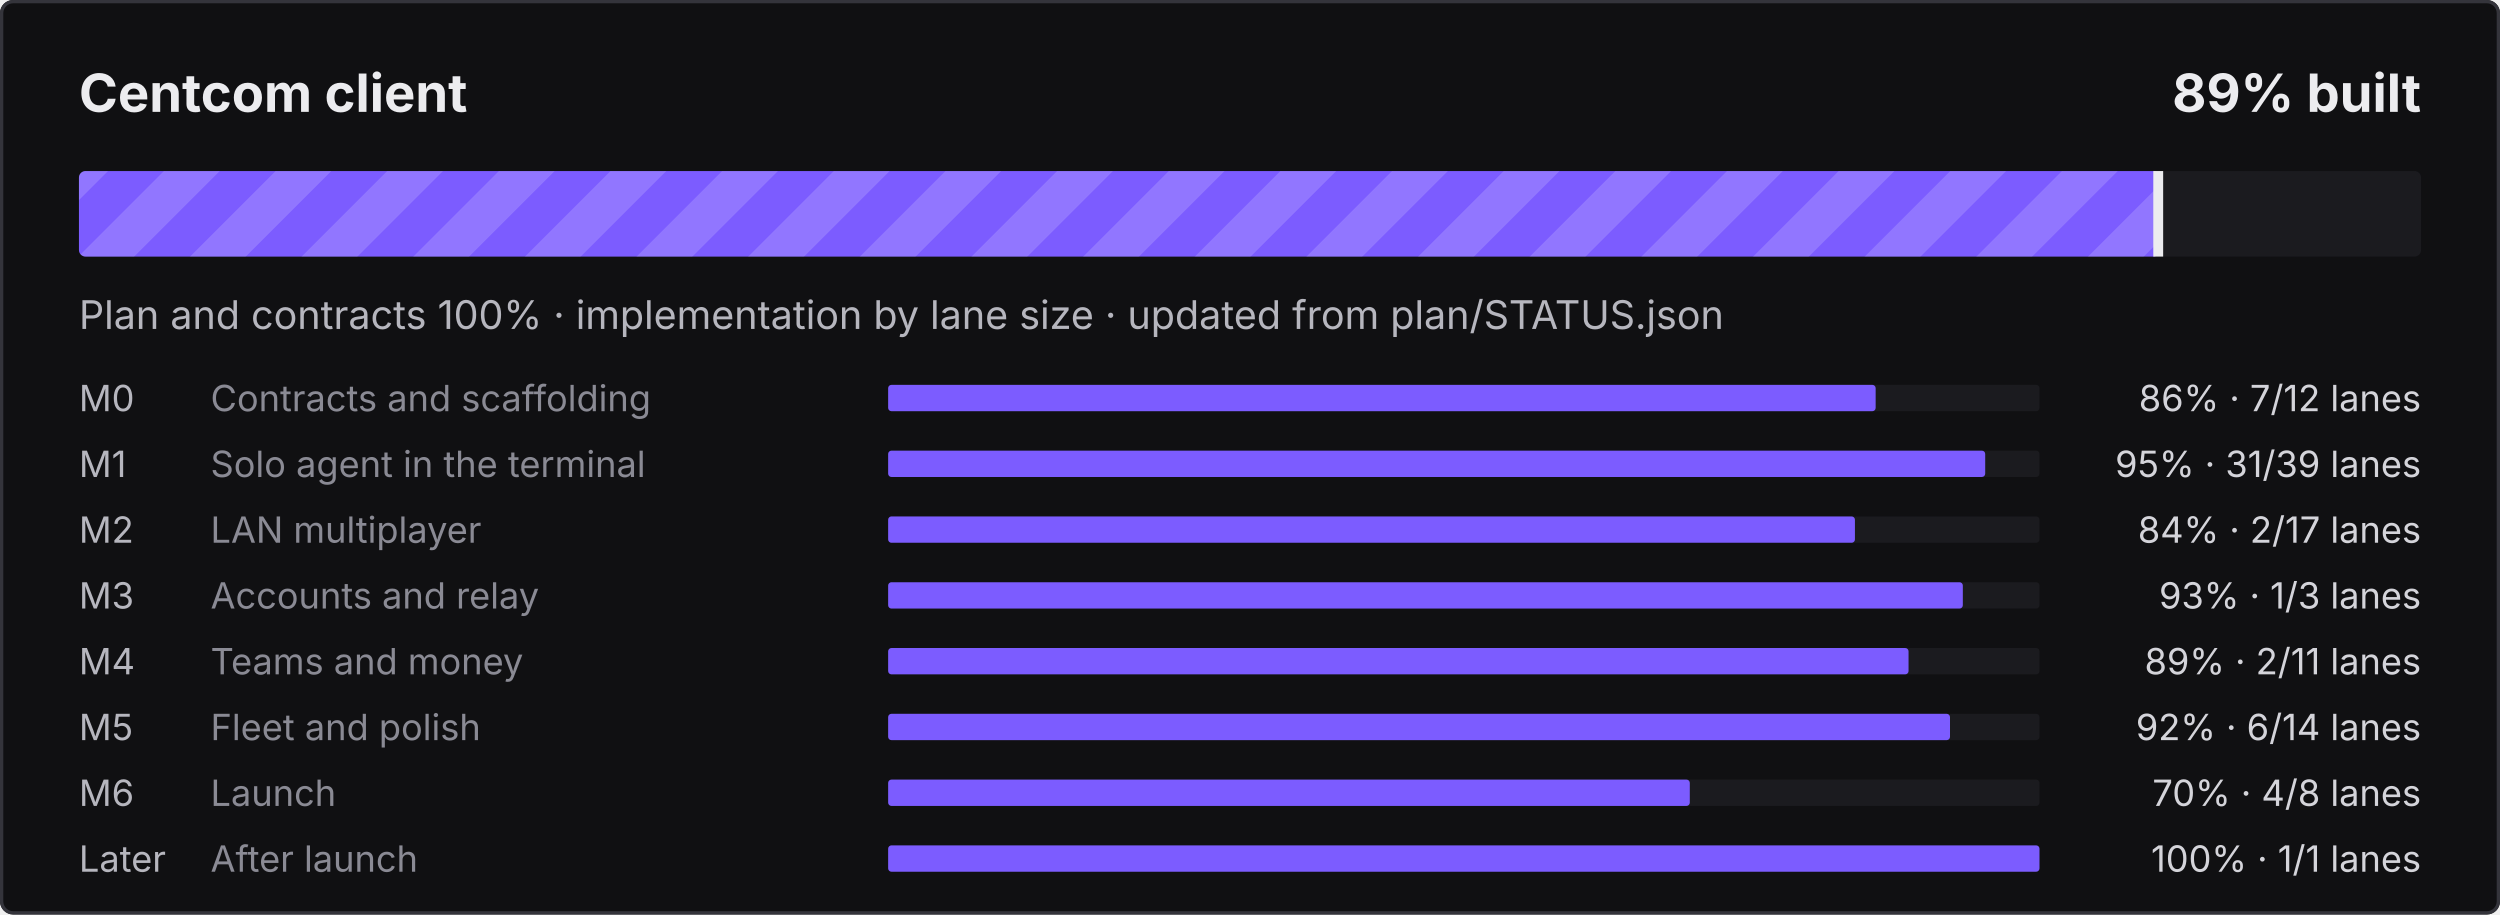
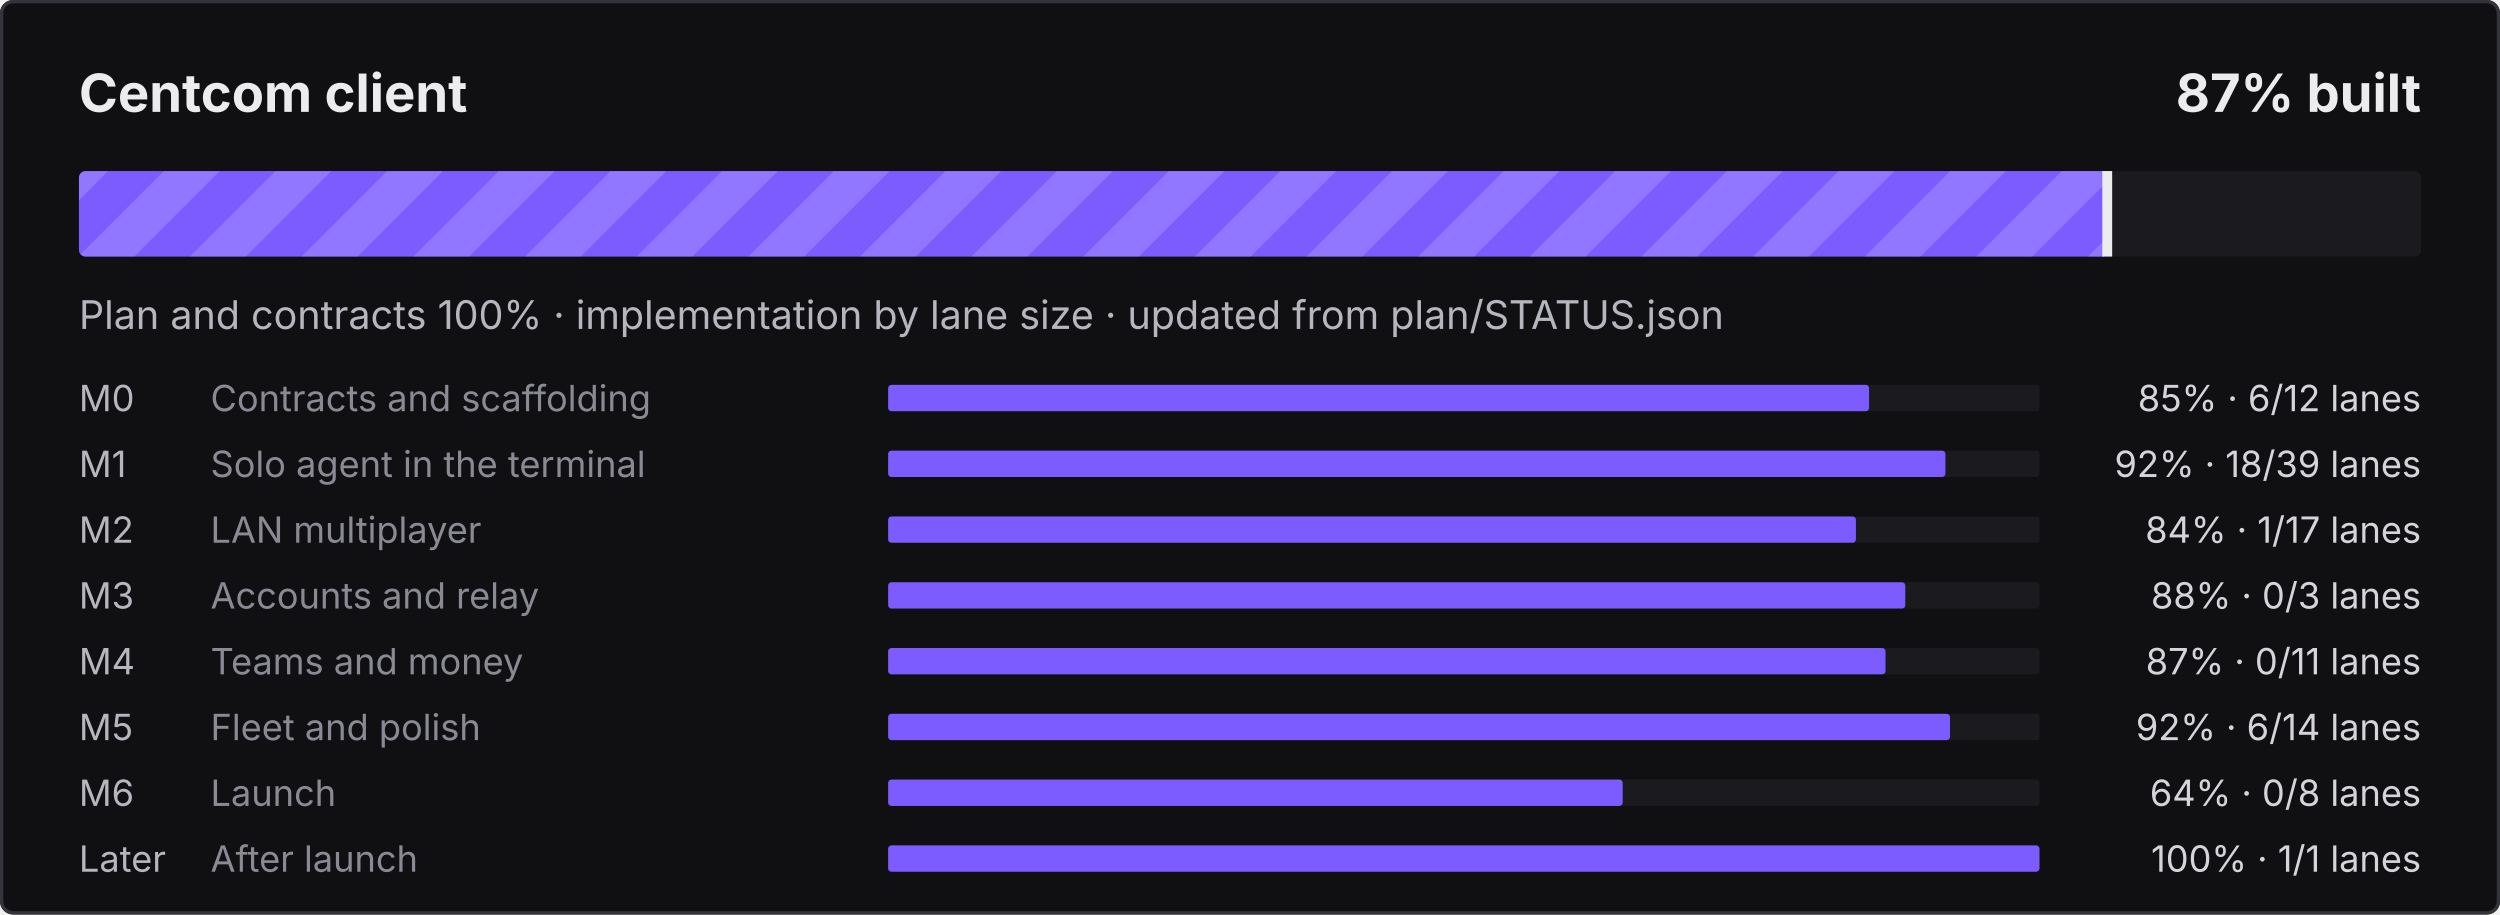
- <svg xmlns="http://www.w3.org/2000/svg" width="760" height="278" viewBox="0 0 760 278" role="img" aria-label="Centcom client: 89% built">
+ <svg xmlns="http://www.w3.org/2000/svg" width="760" height="278" viewBox="0 0 760 278" role="img" aria-label="Centcom client: 87% built">
  <defs>
    <pattern id="s" width="24" height="24" patternUnits="userSpaceOnUse" patternTransform="rotate(45)">
      <rect width="12" height="24" fill="#fff" fill-opacity=".16" />
    </pattern>
    <clipPath id="c">
      <rect x="24" y="52" width="712" height="26" rx="2" />
    </clipPath>
  </defs>
  <style>@keyframes mv{to{transform:translateX(24px)}}
.st{animation:mv .9s linear infinite}text{font-family:ui-sans-serif,system-ui,-apple-system,"Segoe UI",sans-serif}
@media (prefers-reduced-motion:reduce){.st{animation:none}}</style>
  <rect width="760" height="278" rx="4" fill="#101012" />
  <rect x=".5" y=".5" width="759" height="277" rx="3.5" fill="none" stroke="#34343B" />
  <text x="24" y="34" fill="#ECECEF" font-size="16" font-weight="700">Centcom client</text>
-   <text x="736" y="34" fill="#ECECEF" font-size="16" font-weight="700" text-anchor="end">89% built</text>
+   <text x="736" y="34" fill="#ECECEF" font-size="16" font-weight="700" text-anchor="end">87% built</text>
  <rect x="24" y="52" width="712" height="26" rx="2" fill="#1B1B1F" />
  <clipPath id="cf">
-     <rect x="24" y="52" width="632.6" height="26" rx="2" />
+     <rect x="24" y="52" width="617.1" height="26" rx="2" />
  </clipPath>
  <g clip-path="url(#cf)">
-     <rect x="24" y="52" width="632.6" height="26" fill="#7C5CFF" />
-     <rect x="0" y="52" width="680.6" height="26" fill="url(#s)" class="st" />
+     <rect x="24" y="52" width="617.1" height="26" fill="#7C5CFF" />
+     <rect x="0" y="52" width="665.1" height="26" fill="url(#s)" class="st" />
  </g>
-   <rect x="654.6" y="52" width="3" height="26" fill="#ECECEF" />
+   <rect x="639.1" y="52" width="3" height="26" fill="#ECECEF" />
  <text x="24" y="100" fill="#B6B6BE" font-size="12">Plan and contracts 100% · implementation by lane size · updated from plan/STATUS.json</text>
  <text x="24" y="125" fill="#B6B6BE" font-size="11">M0</text>
  <text x="64" y="125" fill="#8A8A94" font-size="11">Contracts and scaffolding</text>
  <rect x="270" y="117" width="350" height="8" rx="1" fill="#1B1B1F" />
-   <rect x="270" y="117" width="300.2" height="8" rx="1" fill="#7C5CFF" />
-   <text x="736" y="125" fill="#D4D4DA" font-size="11" text-anchor="end">86% · 7/12 lanes</text>
+   <rect x="270" y="117" width="298.2" height="8" rx="1" fill="#7C5CFF" />
+   <text x="736" y="125" fill="#D4D4DA" font-size="11" text-anchor="end">85% · 6/12 lanes</text>
  <text x="24" y="145" fill="#B6B6BE" font-size="11">M1</text>
  <text x="64" y="145" fill="#8A8A94" font-size="11">Solo agent in the terminal</text>
  <rect x="270" y="137" width="350" height="8" rx="1" fill="#1B1B1F" />
-   <rect x="270" y="137" width="333.5" height="8" rx="1" fill="#7C5CFF" />
-   <text x="736" y="145" fill="#D4D4DA" font-size="11" text-anchor="end">95% · 31/39 lanes</text>
+   <rect x="270" y="137" width="321.4" height="8" rx="1" fill="#7C5CFF" />
+   <text x="736" y="145" fill="#D4D4DA" font-size="11" text-anchor="end">92% · 18/39 lanes</text>
  <text x="24" y="165" fill="#B6B6BE" font-size="11">M2</text>
  <text x="64" y="165" fill="#8A8A94" font-size="11">LAN multiplayer</text>
  <rect x="270" y="157" width="350" height="8" rx="1" fill="#1B1B1F" />
-   <rect x="270" y="157" width="293.9" height="8" rx="1" fill="#7C5CFF" />
-   <text x="736" y="165" fill="#D4D4DA" font-size="11" text-anchor="end">84% · 2/17 lanes</text>
+   <rect x="270" y="157" width="294.2" height="8" rx="1" fill="#7C5CFF" />
+   <text x="736" y="165" fill="#D4D4DA" font-size="11" text-anchor="end">84% · 1/17 lanes</text>
  <text x="24" y="185" fill="#B6B6BE" font-size="11">M3</text>
  <text x="64" y="185" fill="#8A8A94" font-size="11">Accounts and relay</text>
  <rect x="270" y="177" width="350" height="8" rx="1" fill="#1B1B1F" />
-   <rect x="270" y="177" width="326.7" height="8" rx="1" fill="#7C5CFF" />
-   <text x="736" y="185" fill="#D4D4DA" font-size="11" text-anchor="end">93% · 1/3 lanes</text>
+   <rect x="270" y="177" width="309.2" height="8" rx="1" fill="#7C5CFF" />
+   <text x="736" y="185" fill="#D4D4DA" font-size="11" text-anchor="end">88% · 0/3 lanes</text>
  <text x="24" y="205" fill="#B6B6BE" font-size="11">M4</text>
  <text x="64" y="205" fill="#8A8A94" font-size="11">Teams and money</text>
  <rect x="270" y="197" width="350" height="8" rx="1" fill="#1B1B1F" />
-   <rect x="270" y="197" width="310.2" height="8" rx="1" fill="#7C5CFF" />
-   <text x="736" y="205" fill="#D4D4DA" font-size="11" text-anchor="end">89% · 2/11 lanes</text>
+   <rect x="270" y="197" width="303.2" height="8" rx="1" fill="#7C5CFF" />
+   <text x="736" y="205" fill="#D4D4DA" font-size="11" text-anchor="end">87% · 0/11 lanes</text>
  <text x="24" y="225" fill="#B6B6BE" font-size="11">M5</text>
  <text x="64" y="225" fill="#8A8A94" font-size="11">Fleet and polish</text>
  <rect x="270" y="217" width="350" height="8" rx="1" fill="#1B1B1F" />
  <rect x="270" y="217" width="322.8" height="8" rx="1" fill="#7C5CFF" />
  <text x="736" y="225" fill="#D4D4DA" font-size="11" text-anchor="end">92% · 6/14 lanes</text>
  <text x="24" y="245" fill="#B6B6BE" font-size="11">M6</text>
  <text x="64" y="245" fill="#8A8A94" font-size="11">Launch</text>
  <rect x="270" y="237" width="350" height="8" rx="1" fill="#1B1B1F" />
-   <rect x="270" y="237" width="243.7" height="8" rx="1" fill="#7C5CFF" />
-   <text x="736" y="245" fill="#D4D4DA" font-size="11" text-anchor="end">70% · 4/8 lanes</text>
+   <rect x="270" y="237" width="223.3" height="8" rx="1" fill="#7C5CFF" />
+   <text x="736" y="245" fill="#D4D4DA" font-size="11" text-anchor="end">64% · 0/8 lanes</text>
  <text x="24" y="265" fill="#B6B6BE" font-size="11">Later</text>
  <text x="64" y="265" fill="#8A8A94" font-size="11">After launch</text>
  <rect x="270" y="257" width="350" height="8" rx="1" fill="#1B1B1F" />
  <rect x="270" y="257" width="350.0" height="8" rx="1" fill="#7C5CFF" />
  <text x="736" y="265" fill="#D4D4DA" font-size="11" text-anchor="end">100% · 1/1 lanes</text>
</svg>
